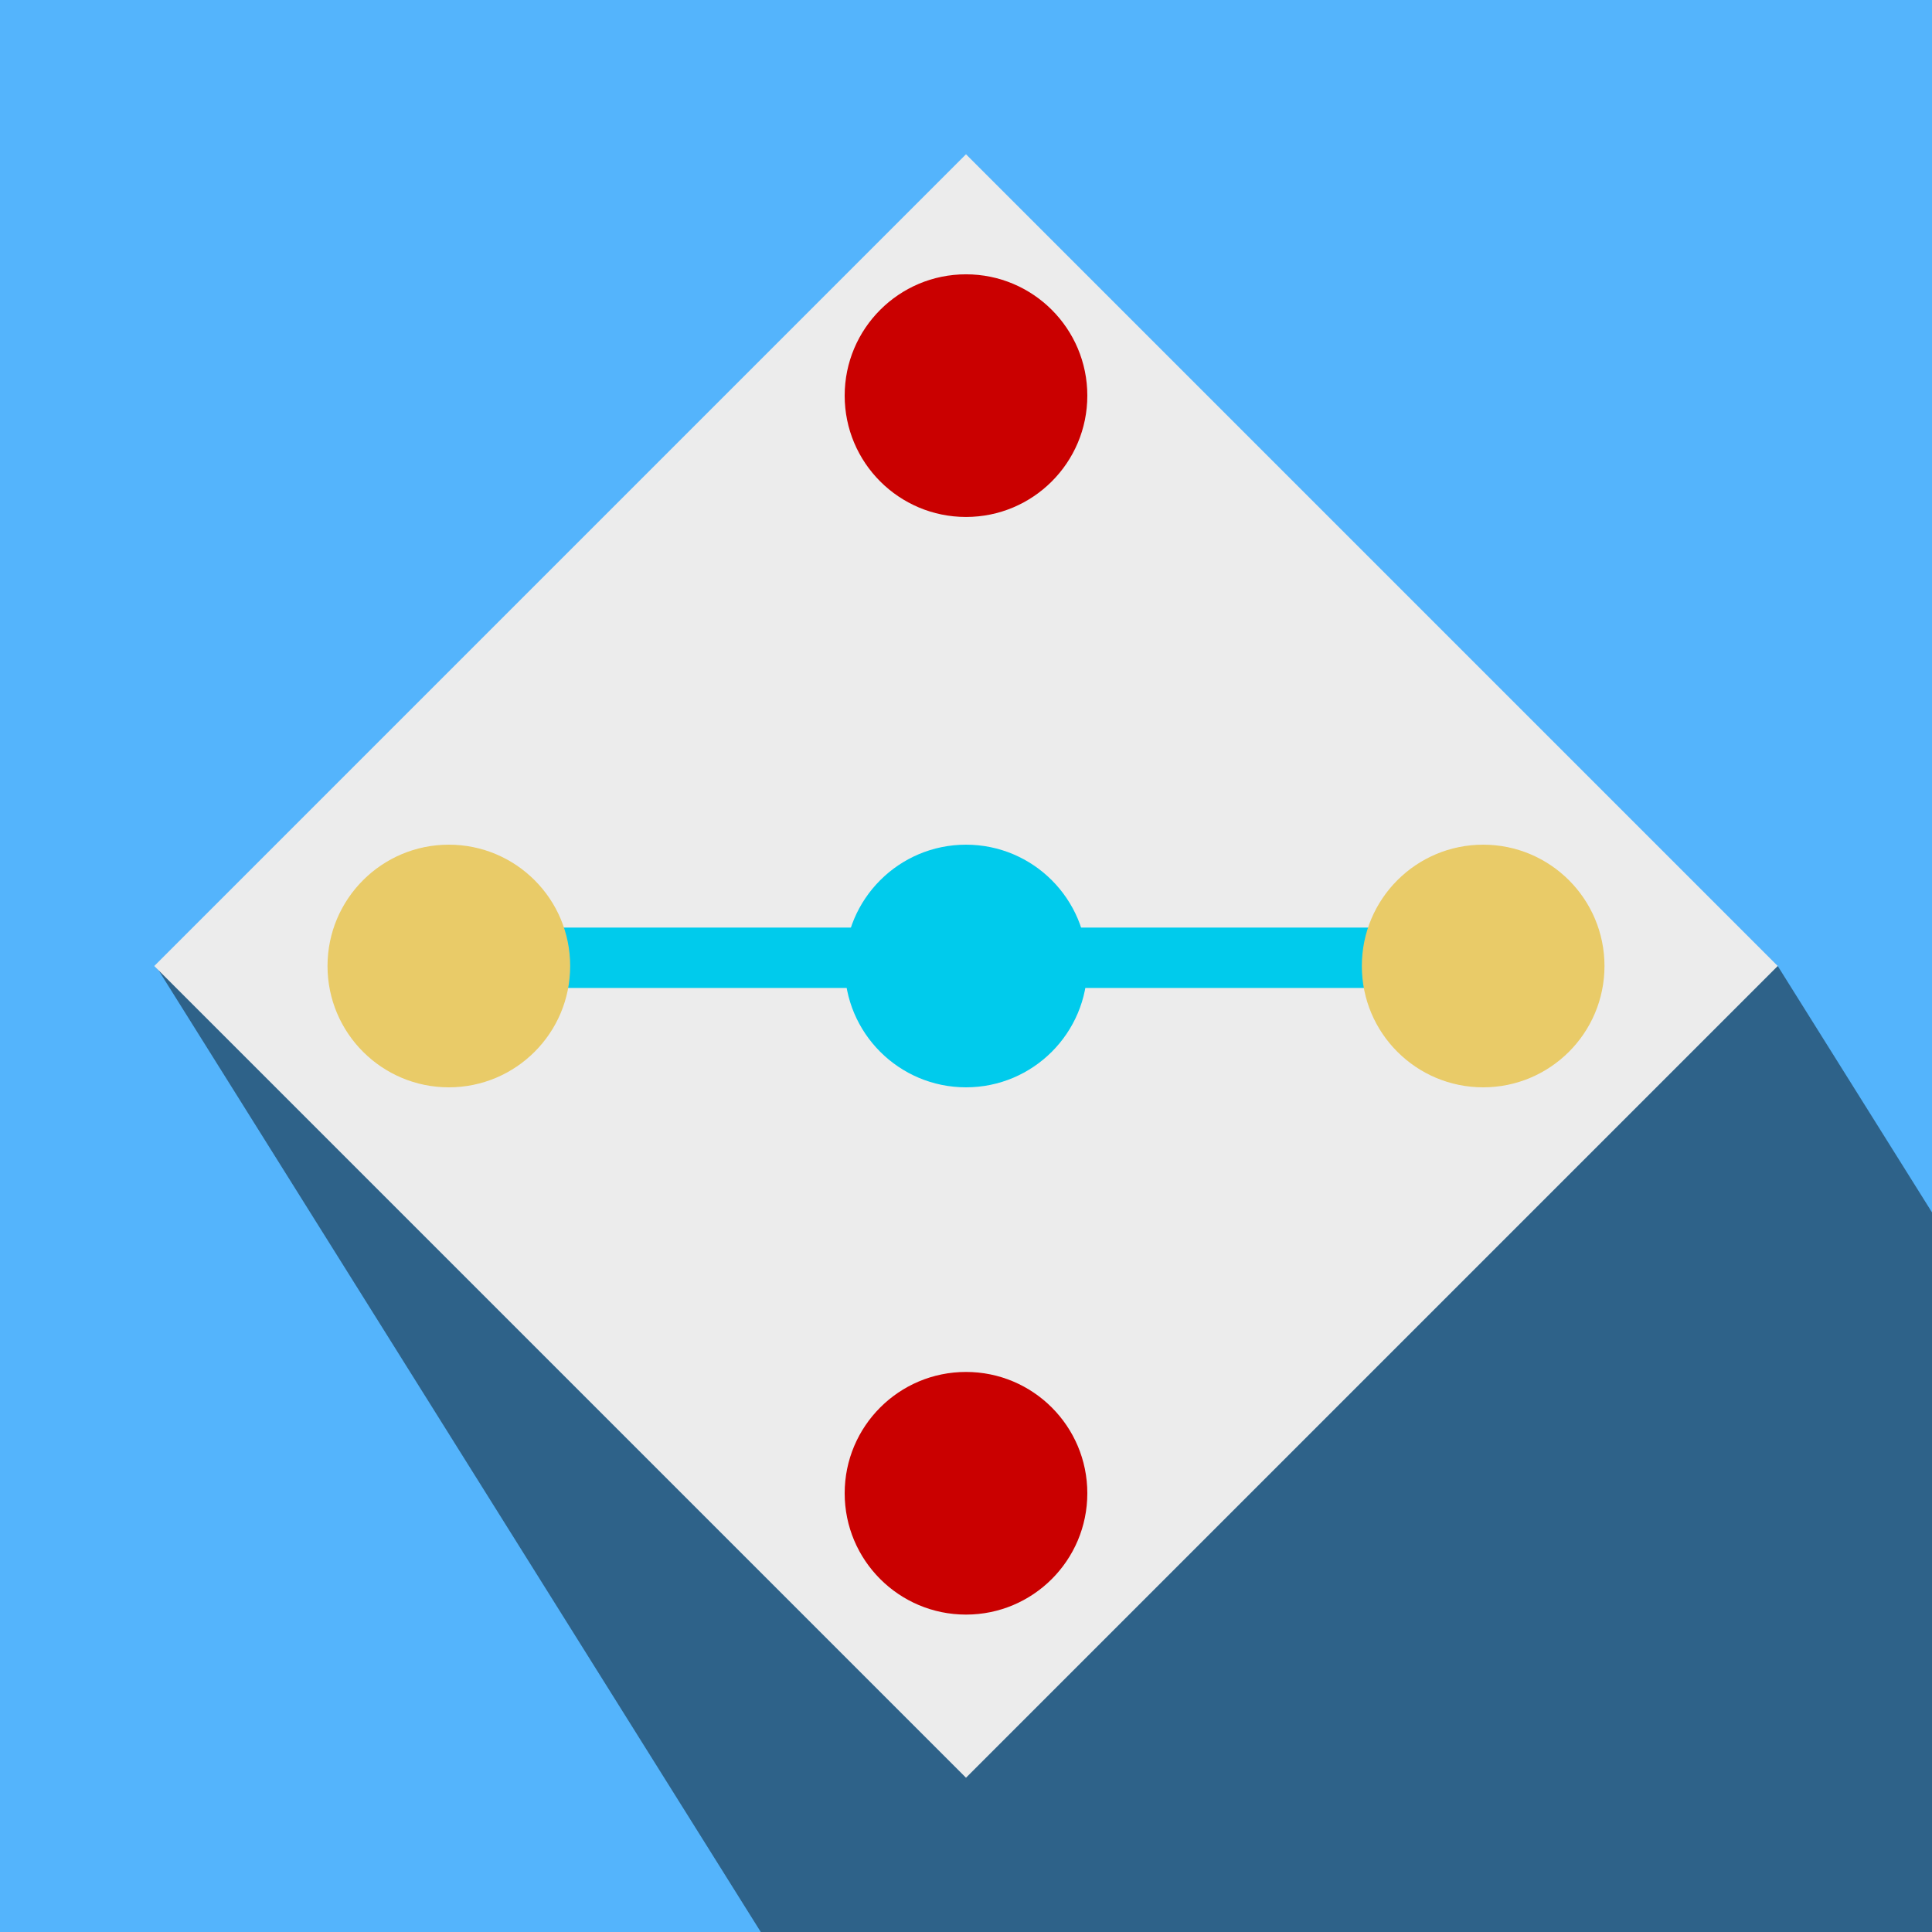
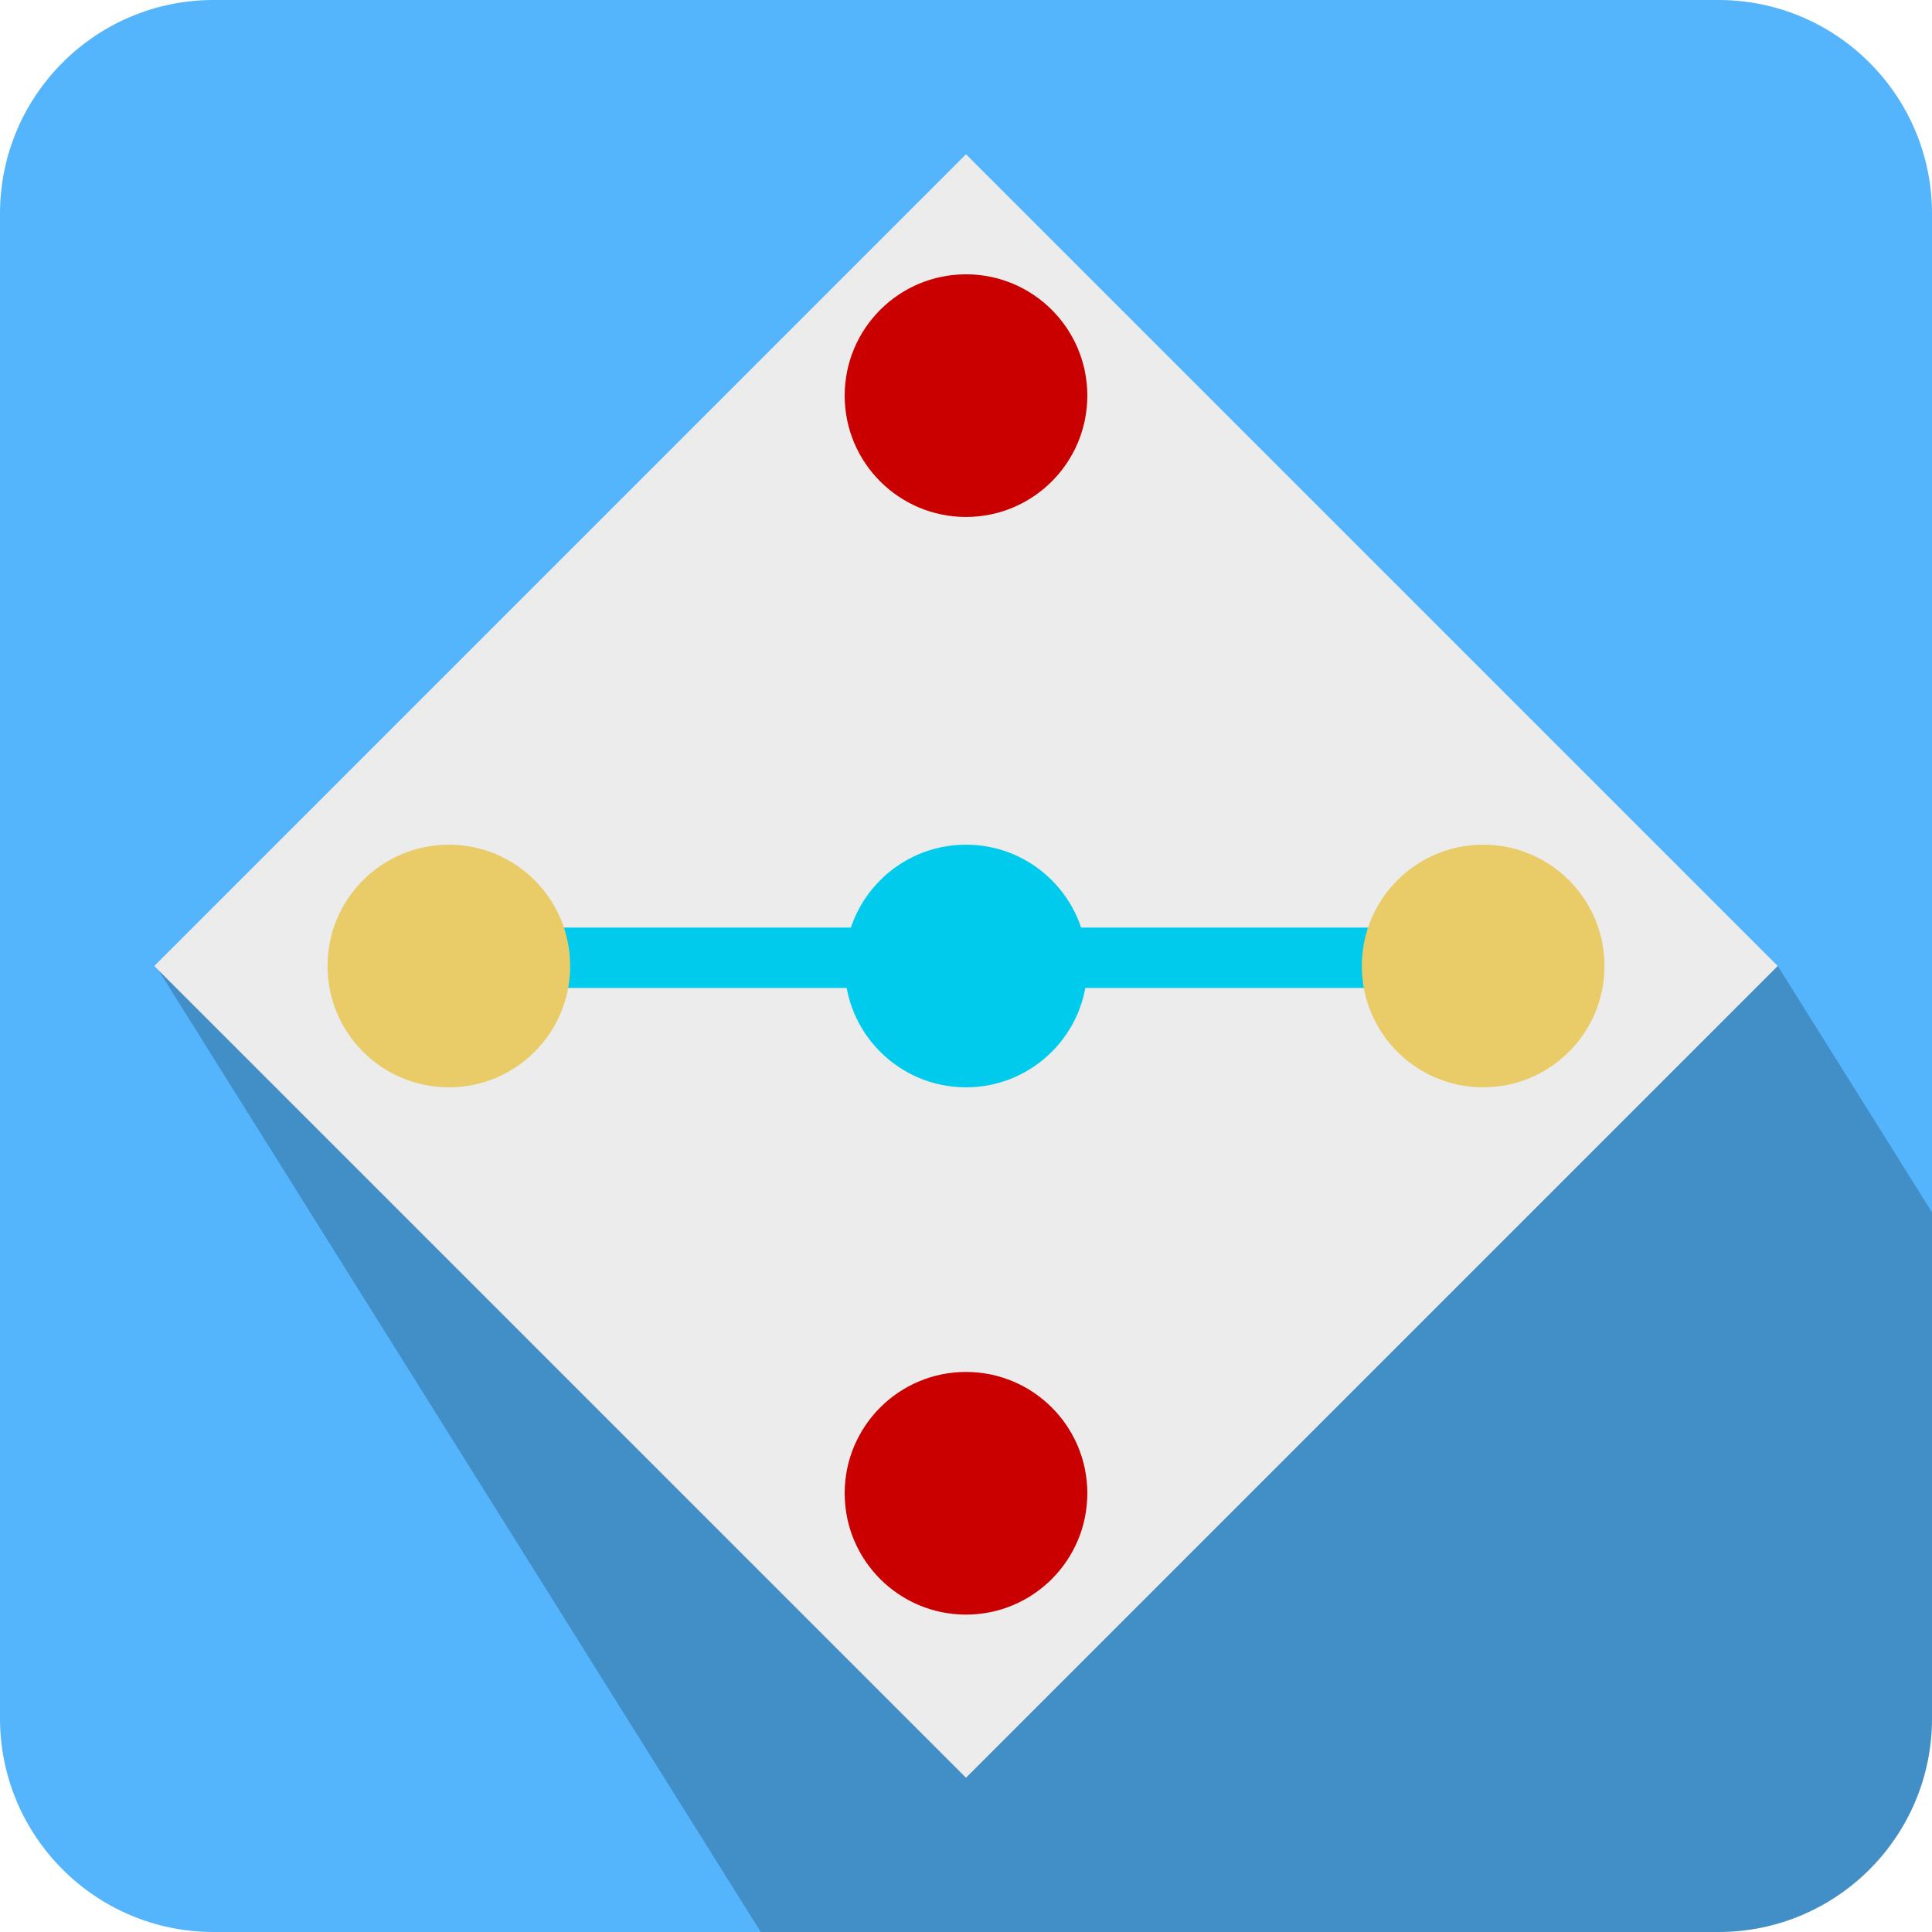
<svg xmlns="http://www.w3.org/2000/svg" width="128" height="128" viewBox="0 0 128 128" version="1.1" id="svg5">
  <defs id="defs2" />
  <g id="layer1">
-     <rect style="fill:#54b4fc;fill-opacity:1;stroke-width:2.369" id="rect1079" width="128" height="128" x="0" y="0" ry="0" />
-     <path id="rect11933" style="opacity:0.456;stroke-width:4.229" d="M 10.328,64 H 117.779 l 54.937,87.734 H 65.265 Z" />
+     <rect style="fill:#54b4fc;fill-opacity:1;stroke-width:2.369" id="rect1079" width="128" height="128" x="0" y="0" ry="14.154" />
+     <path id="rect1079-3" style="fill:#000000;fill-opacity:1;stroke-width:2.369;opacity:0.214" d="M 10.328 64 L 50.404 128 L 113.846 128 C 121.687 128 128 121.687 128 113.846 L 128 80.322 L 117.779 64 L 10.328 64 z " />
    <rect style="fill:#ececec;fill-opacity:1;stroke:none;stroke-width:2;stroke-miterlimit:4;stroke-dasharray:none;stroke-opacity:1" id="rect8207" width="76.055" height="76.055" x="-38.028" y="52.482" transform="rotate(-45)" />
    <circle style="fill:#ca0000;fill-opacity:1;stroke:none;stroke-width:2;stroke-miterlimit:4;stroke-dasharray:none;stroke-opacity:1" id="path7791-1-0" cx="64" cy="26.212" r="8.038" />
    <circle style="fill:#ca0000;fill-opacity:1;stroke:none;stroke-width:2;stroke-miterlimit:4;stroke-dasharray:none;stroke-opacity:1" id="path7791-1-0-6" cx="64" cy="98.933" r="8.038" />
    <g id="g10590-4" transform="translate(183.6823,30.01829)">
      <path style="fill:none;stroke:#00cbec;stroke-width:4;stroke-linecap:butt;stroke-linejoin:miter;stroke-miterlimit:4;stroke-dasharray:none;stroke-opacity:1" d="m -153.277,33.436 h 68.334" id="path10072-7" />
      <circle style="fill:#00cbec;fill-opacity:1;stroke:none;stroke-width:2;stroke-miterlimit:4;stroke-dasharray:none;stroke-opacity:1" id="path7791-8" cx="-119.682" cy="33.982" r="8.038" />
      <circle style="fill:#e9cb68;fill-opacity:1;stroke:none;stroke-width:2;stroke-miterlimit:4;stroke-dasharray:none;stroke-opacity:1" id="path7791-1-4" cx="-85.419" cy="33.982" r="8.038" />
      <circle style="fill:#e9cb68;fill-opacity:1;stroke:none;stroke-width:2;stroke-miterlimit:4;stroke-dasharray:none;stroke-opacity:1" id="path7791-1-9-5" cx="-153.945" cy="33.982" r="8.038" />
    </g>
  </g>
</svg>
